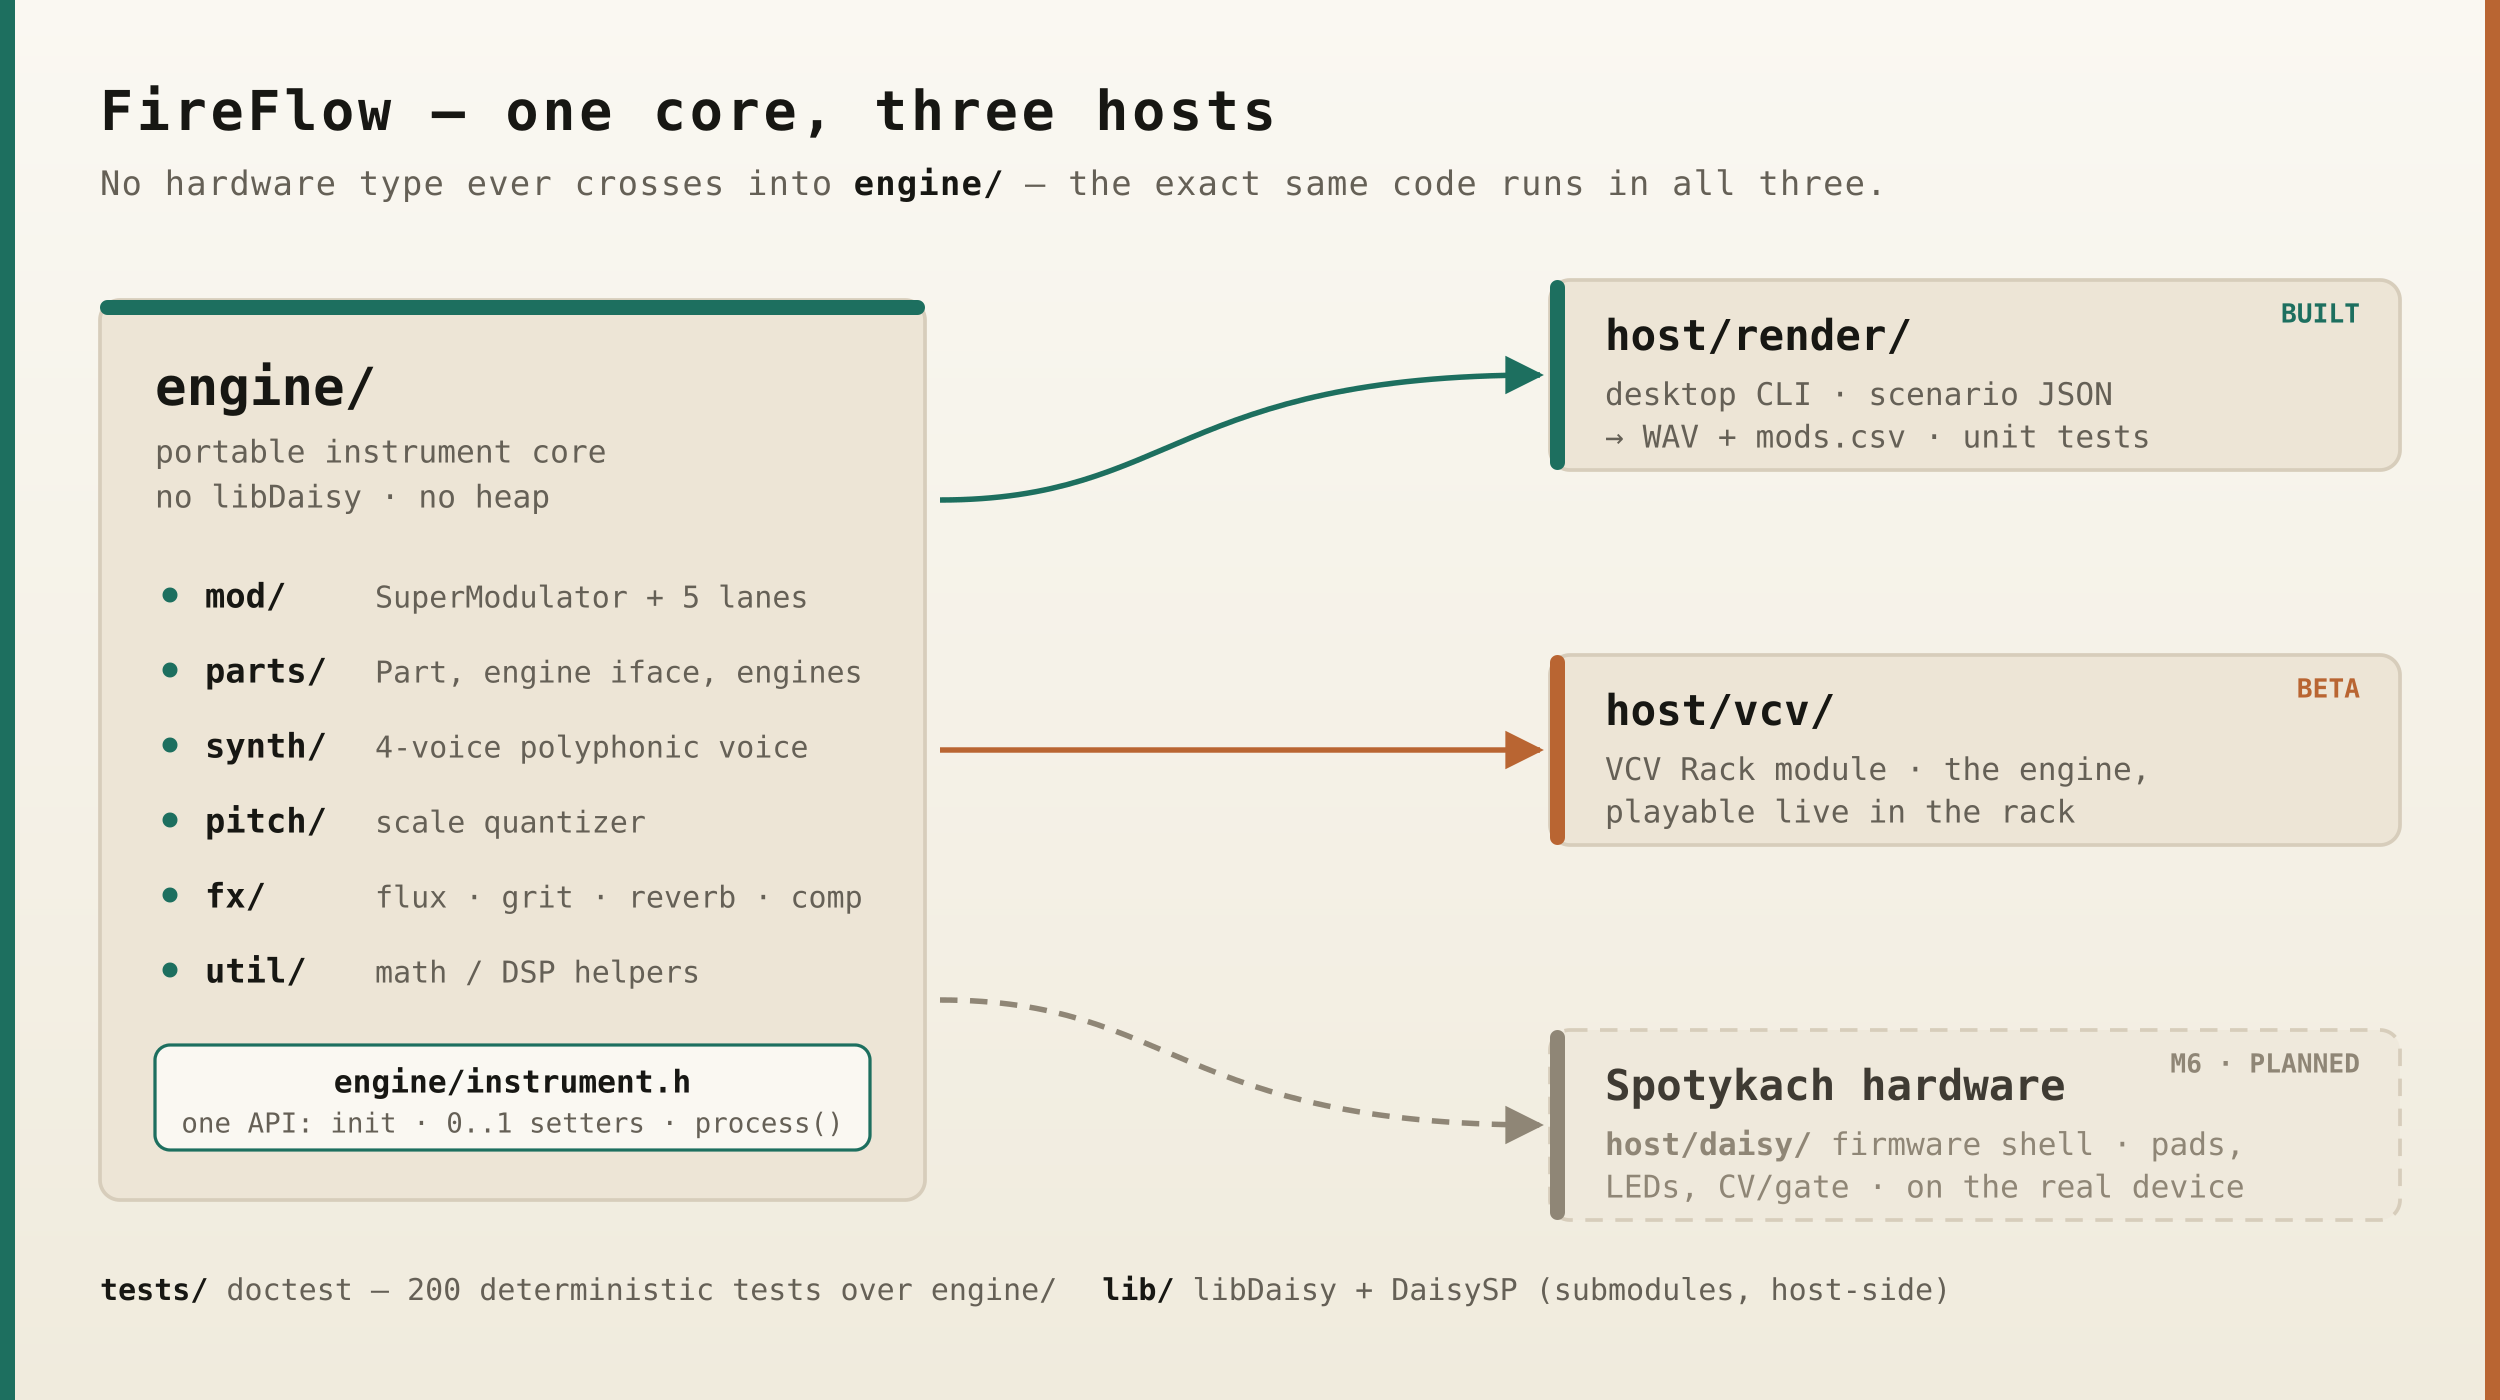
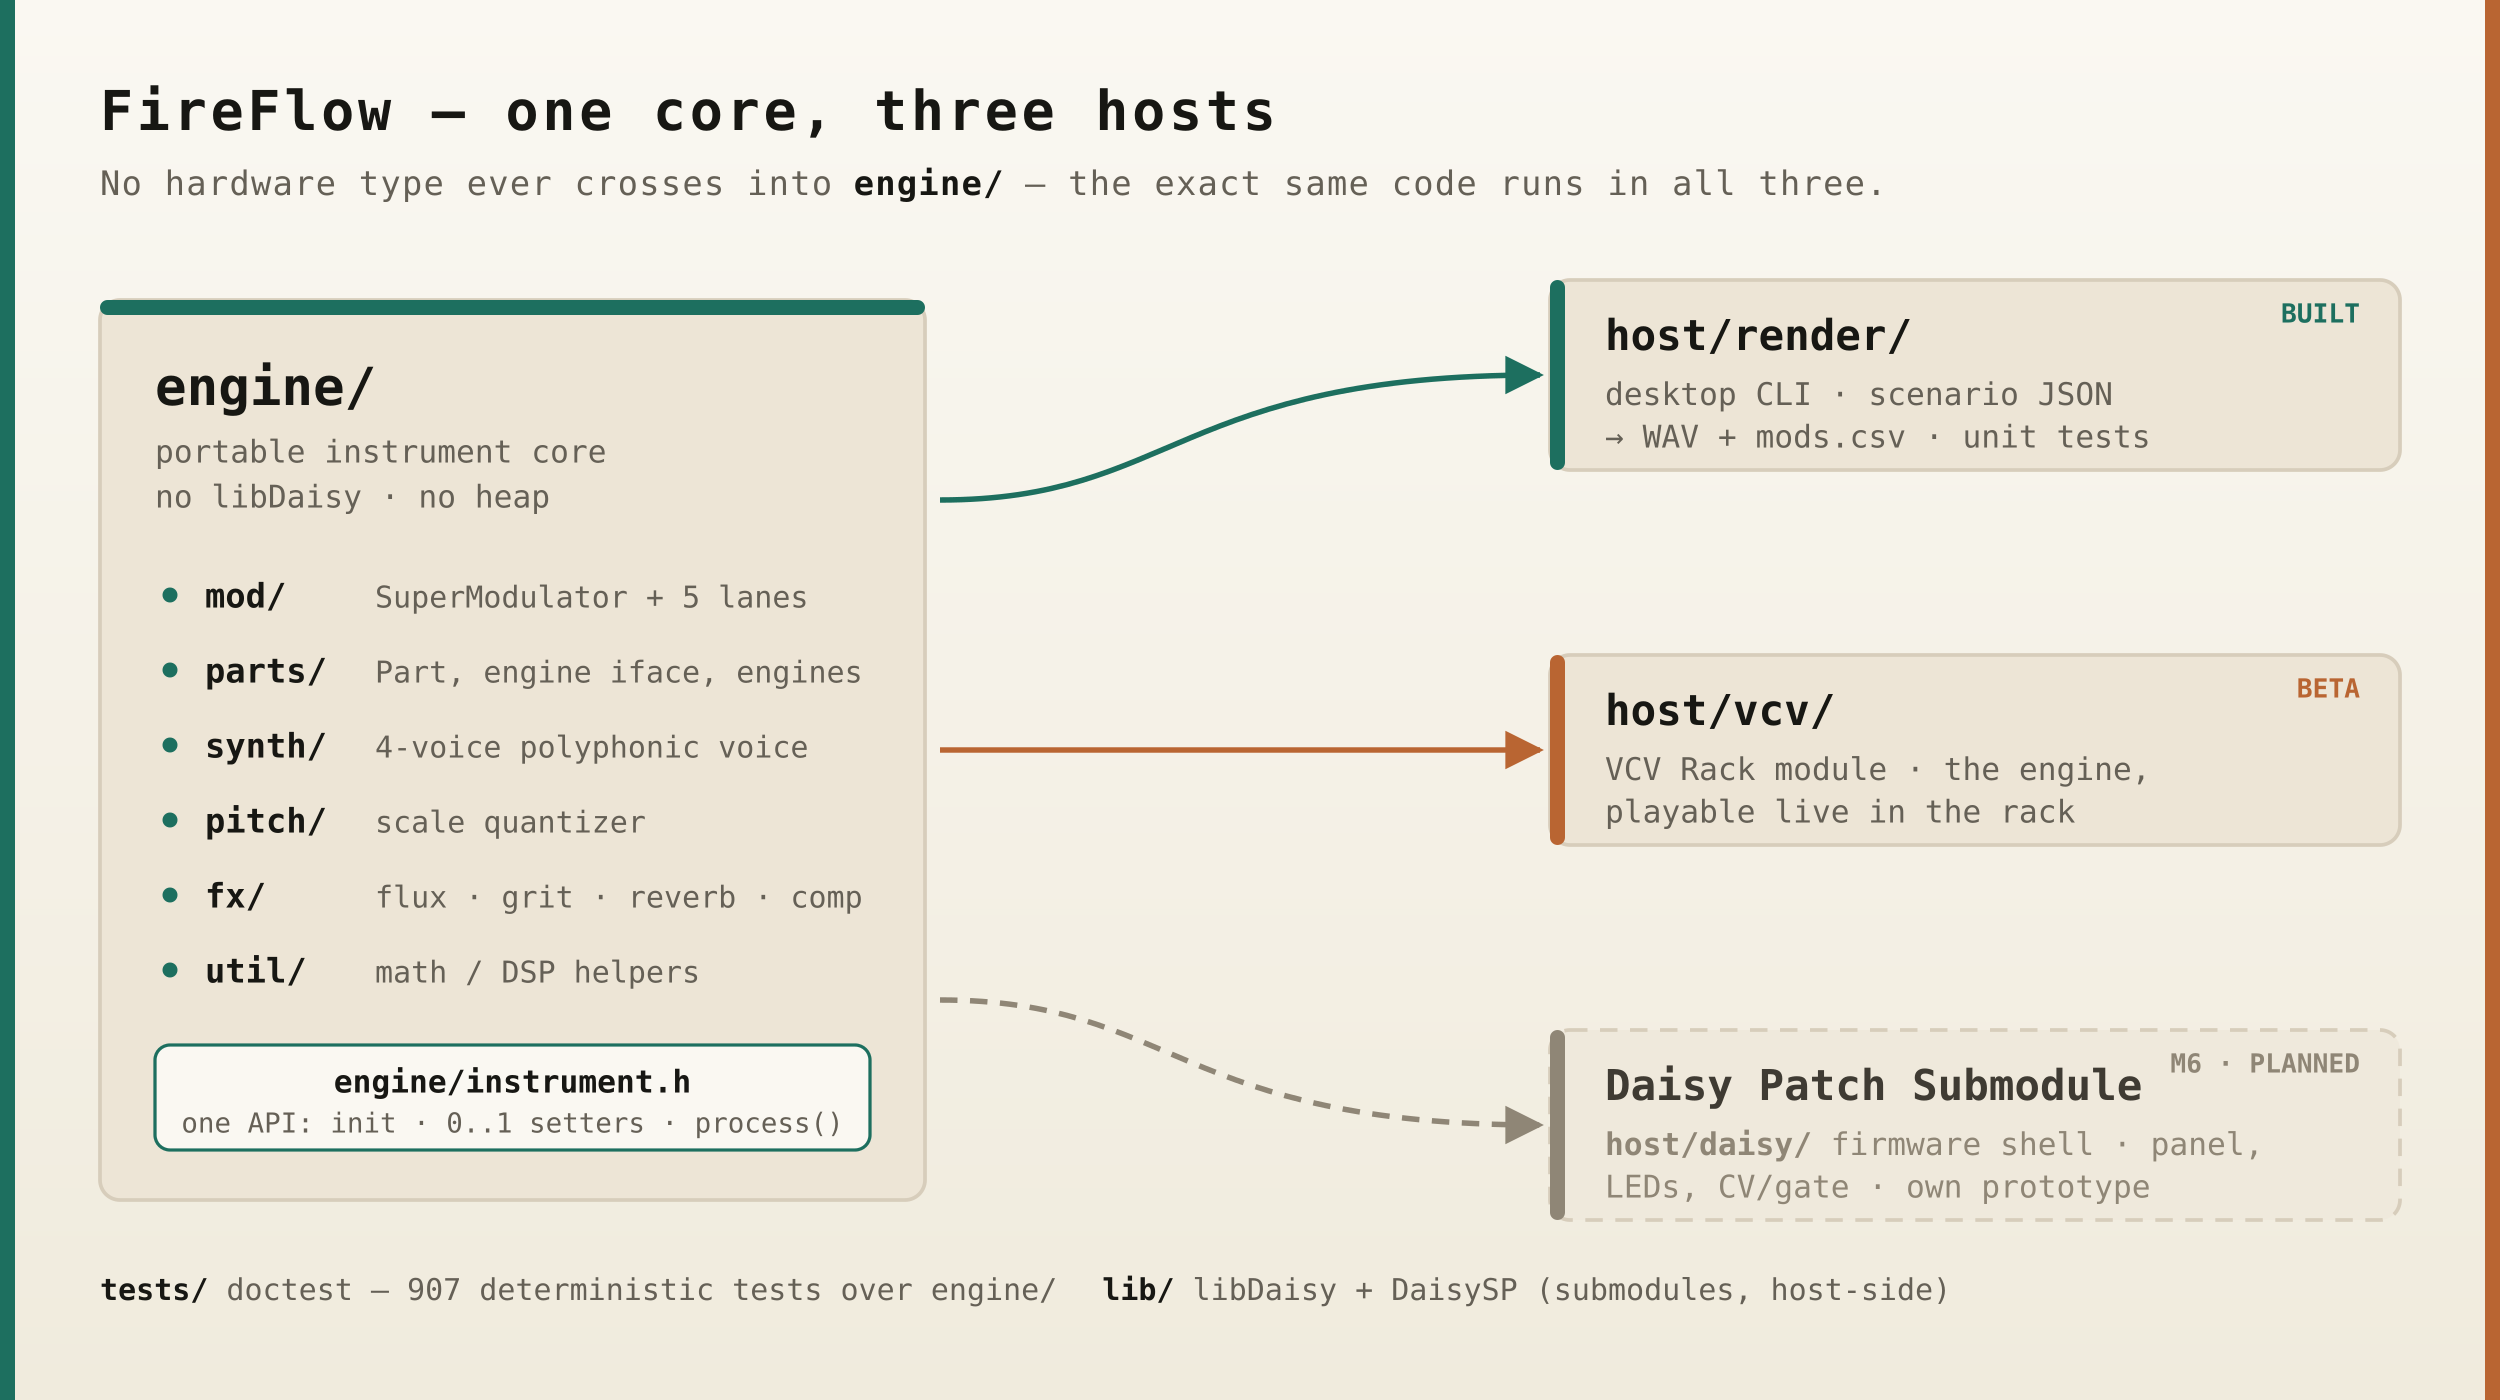
<svg xmlns="http://www.w3.org/2000/svg" width="1000" height="560" viewBox="0 0 1000 560" font-family="Consolas, 'IBM Plex Mono', ui-monospace, monospace">
  <defs>
    <linearGradient id="plate" x1="0" y1="0" x2="0" y2="1">
      <stop offset="0%" stop-color="#faf8f2" />
      <stop offset="100%" stop-color="#f0ebdd" />
    </linearGradient>
    <marker id="arrGreen" viewBox="0 0 10 10" refX="9" refY="5" markerWidth="7" markerHeight="7" orient="auto-start-reverse">
      <path d="M0 0 L10 5 L0 10 z" fill="#1d6f5f" />
    </marker>
    <marker id="arrCopper" viewBox="0 0 10 10" refX="9" refY="5" markerWidth="7" markerHeight="7" orient="auto-start-reverse">
      <path d="M0 0 L10 5 L0 10 z" fill="#b96532" />
    </marker>
    <marker id="arrMuted" viewBox="0 0 10 10" refX="9" refY="5" markerWidth="7" markerHeight="7" orient="auto-start-reverse">
      <path d="M0 0 L10 5 L0 10 z" fill="#8f8676" />
    </marker>
  </defs>
  <rect x="0" y="0" width="1000" height="560" fill="url(#plate)" />
  <rect x="0" y="0" width="6" height="560" fill="#1d6f5f" />
  <rect x="994" y="0" width="6" height="560" fill="#b96532" />
  <text x="40" y="52" fill="#171713" font-size="22" font-weight="700" letter-spacing="1.5">FireFlow — one core, three hosts</text>
  <text x="40" y="78" fill="#656056" font-size="13.5" letter-spacing="0.5">No hardware type ever crosses into <tspan fill="#171713" font-weight="700">engine/</tspan> — the exact same code runs in all three.</text>
  <rect x="40" y="120" width="330" height="360" rx="8" fill="#ede5d6" stroke="#d7cdbb" stroke-width="1.5" />
  <rect x="40" y="120" width="330" height="6" rx="3" fill="#1d6f5f" />
  <text x="62" y="162" fill="#171713" font-size="21" font-weight="700">engine/</text>
  <text x="62" y="185" fill="#656056" font-size="12.5">portable instrument core</text>
  <text x="62" y="203" fill="#656056" font-size="12.5">no libDaisy · no heap</text>
  <g font-size="13.5" fill="#171713">
    <circle cx="68" cy="238" r="3" fill="#1d6f5f" />
    <text x="82" y="243" font-weight="700">mod/</text>
    <text x="150" y="243" fill="#656056" font-size="12">SuperModulator + 5 lanes</text>
    <circle cx="68" cy="268" r="3" fill="#1d6f5f" />
    <text x="82" y="273" font-weight="700">parts/</text>
    <text x="150" y="273" fill="#656056" font-size="12">Part, engine iface, engines</text>
    <circle cx="68" cy="298" r="3" fill="#1d6f5f" />
    <text x="82" y="303" font-weight="700">synth/</text>
    <text x="150" y="303" fill="#656056" font-size="12">4-voice polyphonic voice</text>
    <circle cx="68" cy="328" r="3" fill="#1d6f5f" />
    <text x="82" y="333" font-weight="700">pitch/</text>
    <text x="150" y="333" fill="#656056" font-size="12">scale quantizer</text>
    <circle cx="68" cy="358" r="3" fill="#1d6f5f" />
    <text x="82" y="363" font-weight="700">fx/</text>
    <text x="150" y="363" fill="#656056" font-size="12">flux · grit · reverb · comp</text>
    <circle cx="68" cy="388" r="3" fill="#1d6f5f" />
    <text x="82" y="393" font-weight="700">util/</text>
    <text x="150" y="393" fill="#656056" font-size="12">math / DSP helpers</text>
  </g>
  <rect x="62" y="418" width="286" height="42" rx="6" fill="#faf8f2" stroke="#1d6f5f" stroke-width="1.3" />
  <text x="205" y="437" fill="#171713" font-size="12.5" font-weight="700" text-anchor="middle">engine/instrument.h</text>
  <text x="205" y="453" fill="#656056" font-size="11" text-anchor="middle">one API: init · 0..1 setters · process()</text>
  <path d="M376 200 C 470 200, 470 150, 616 150" fill="none" stroke="#1d6f5f" stroke-width="2.2" marker-end="url(#arrGreen)" />
  <path d="M376 300 C 480 300, 500 300, 616 300" fill="none" stroke="#b96532" stroke-width="2.2" marker-end="url(#arrCopper)" />
  <path d="M376 400 C 470 400, 470 450, 616 450" fill="none" stroke="#8f8676" stroke-width="2.2" stroke-dasharray="7 5" marker-end="url(#arrMuted)" />
  <rect x="620" y="112" width="340" height="76" rx="8" fill="#ede5d6" stroke="#d7cdbb" stroke-width="1.5" />
  <rect x="620" y="112" width="6" height="76" rx="3" fill="#1d6f5f" />
  <text x="642" y="140" fill="#171713" font-size="17" font-weight="700">host/render/</text>
  <text x="642" y="162" fill="#656056" font-size="12.5">desktop CLI · scenario JSON</text>
  <text x="642" y="179" fill="#656056" font-size="12.5">→ WAV + mods.csv · unit tests</text>
  <text x="944" y="129" fill="#1d6f5f" font-size="10.5" font-weight="700" text-anchor="end">BUILT</text>
  <rect x="620" y="262" width="340" height="76" rx="8" fill="#ede5d6" stroke="#d7cdbb" stroke-width="1.5" />
  <rect x="620" y="262" width="6" height="76" rx="3" fill="#b96532" />
  <text x="642" y="290" fill="#171713" font-size="17" font-weight="700">host/vcv/</text>
  <text x="642" y="312" fill="#656056" font-size="12.5">VCV Rack module · the engine,</text>
  <text x="642" y="329" fill="#656056" font-size="12.5">playable live in the rack</text>
  <text x="944" y="279" fill="#b96532" font-size="10.5" font-weight="700" text-anchor="end">BETA</text>
  <rect x="620" y="412" width="340" height="76" rx="8" fill="#efe9dc" stroke="#d7cdbb" stroke-width="1.5" stroke-dasharray="7 5" />
  <rect x="620" y="412" width="6" height="76" rx="3" fill="#8f8676" />
-   <text x="642" y="440" fill="#3f3b33" font-size="17" font-weight="700">Spotykach hardware</text>
+   <text x="642" y="440" fill="#3f3b33" font-size="17" font-weight="700">Daisy Patch Submodule</text>
  <text x="642" y="462" fill="#8f8676" font-size="12.5">
-     <tspan font-weight="700">host/daisy/</tspan> firmware shell · pads,</text>
-   <text x="642" y="479" fill="#8f8676" font-size="12.5">LEDs, CV/gate · on the real device</text>
+     <tspan font-weight="700">host/daisy/</tspan> firmware shell · panel,</text>
+   <text x="642" y="479" fill="#8f8676" font-size="12.5">LEDs, CV/gate · own prototype</text>
  <text x="944" y="429" fill="#8f8676" font-size="10.5" font-weight="700" text-anchor="end">M6 · PLANNED</text>
  <text x="40" y="520" fill="#656056" font-size="12">
-     <tspan fill="#171713" font-weight="700">tests/</tspan> doctest — 200 deterministic tests over engine/<tspan dx="18" fill="#171713" font-weight="700">lib/</tspan> libDaisy + DaisySP (submodules, host-side)</text>
+     <tspan fill="#171713" font-weight="700">tests/</tspan> doctest — 907 deterministic tests over engine/<tspan dx="18" fill="#171713" font-weight="700">lib/</tspan> libDaisy + DaisySP (submodules, host-side)</text>
</svg>
